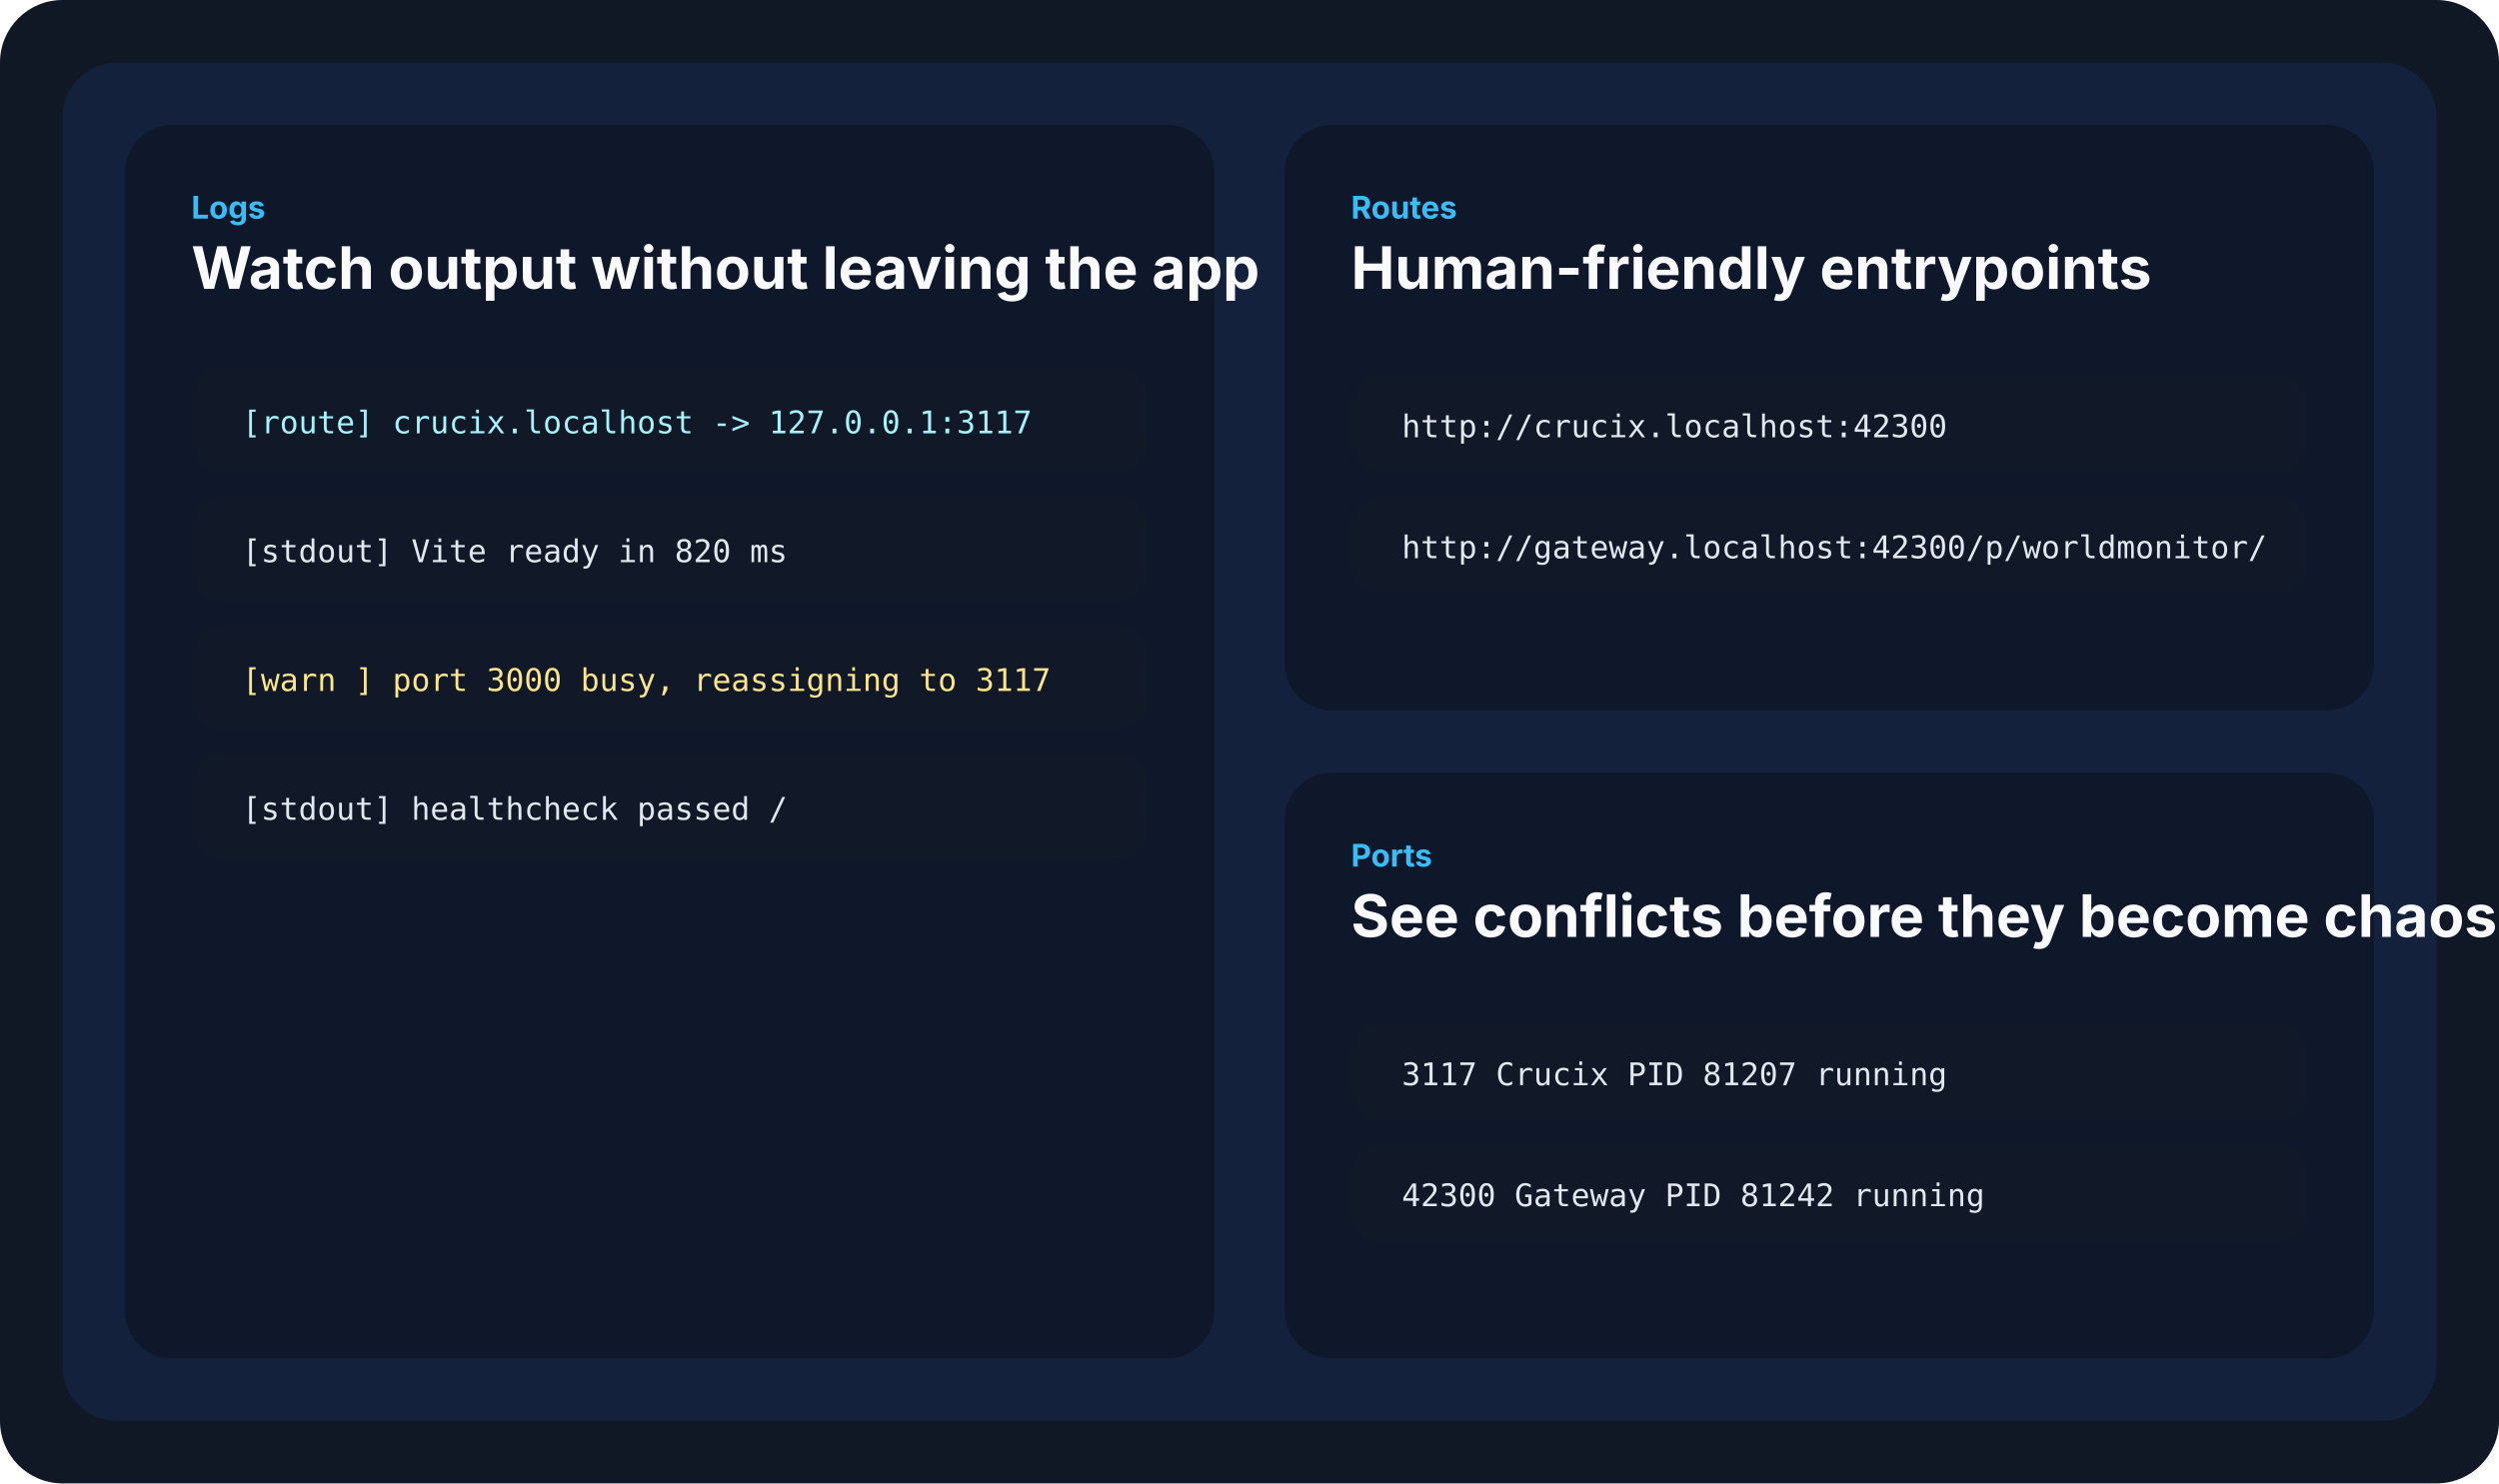
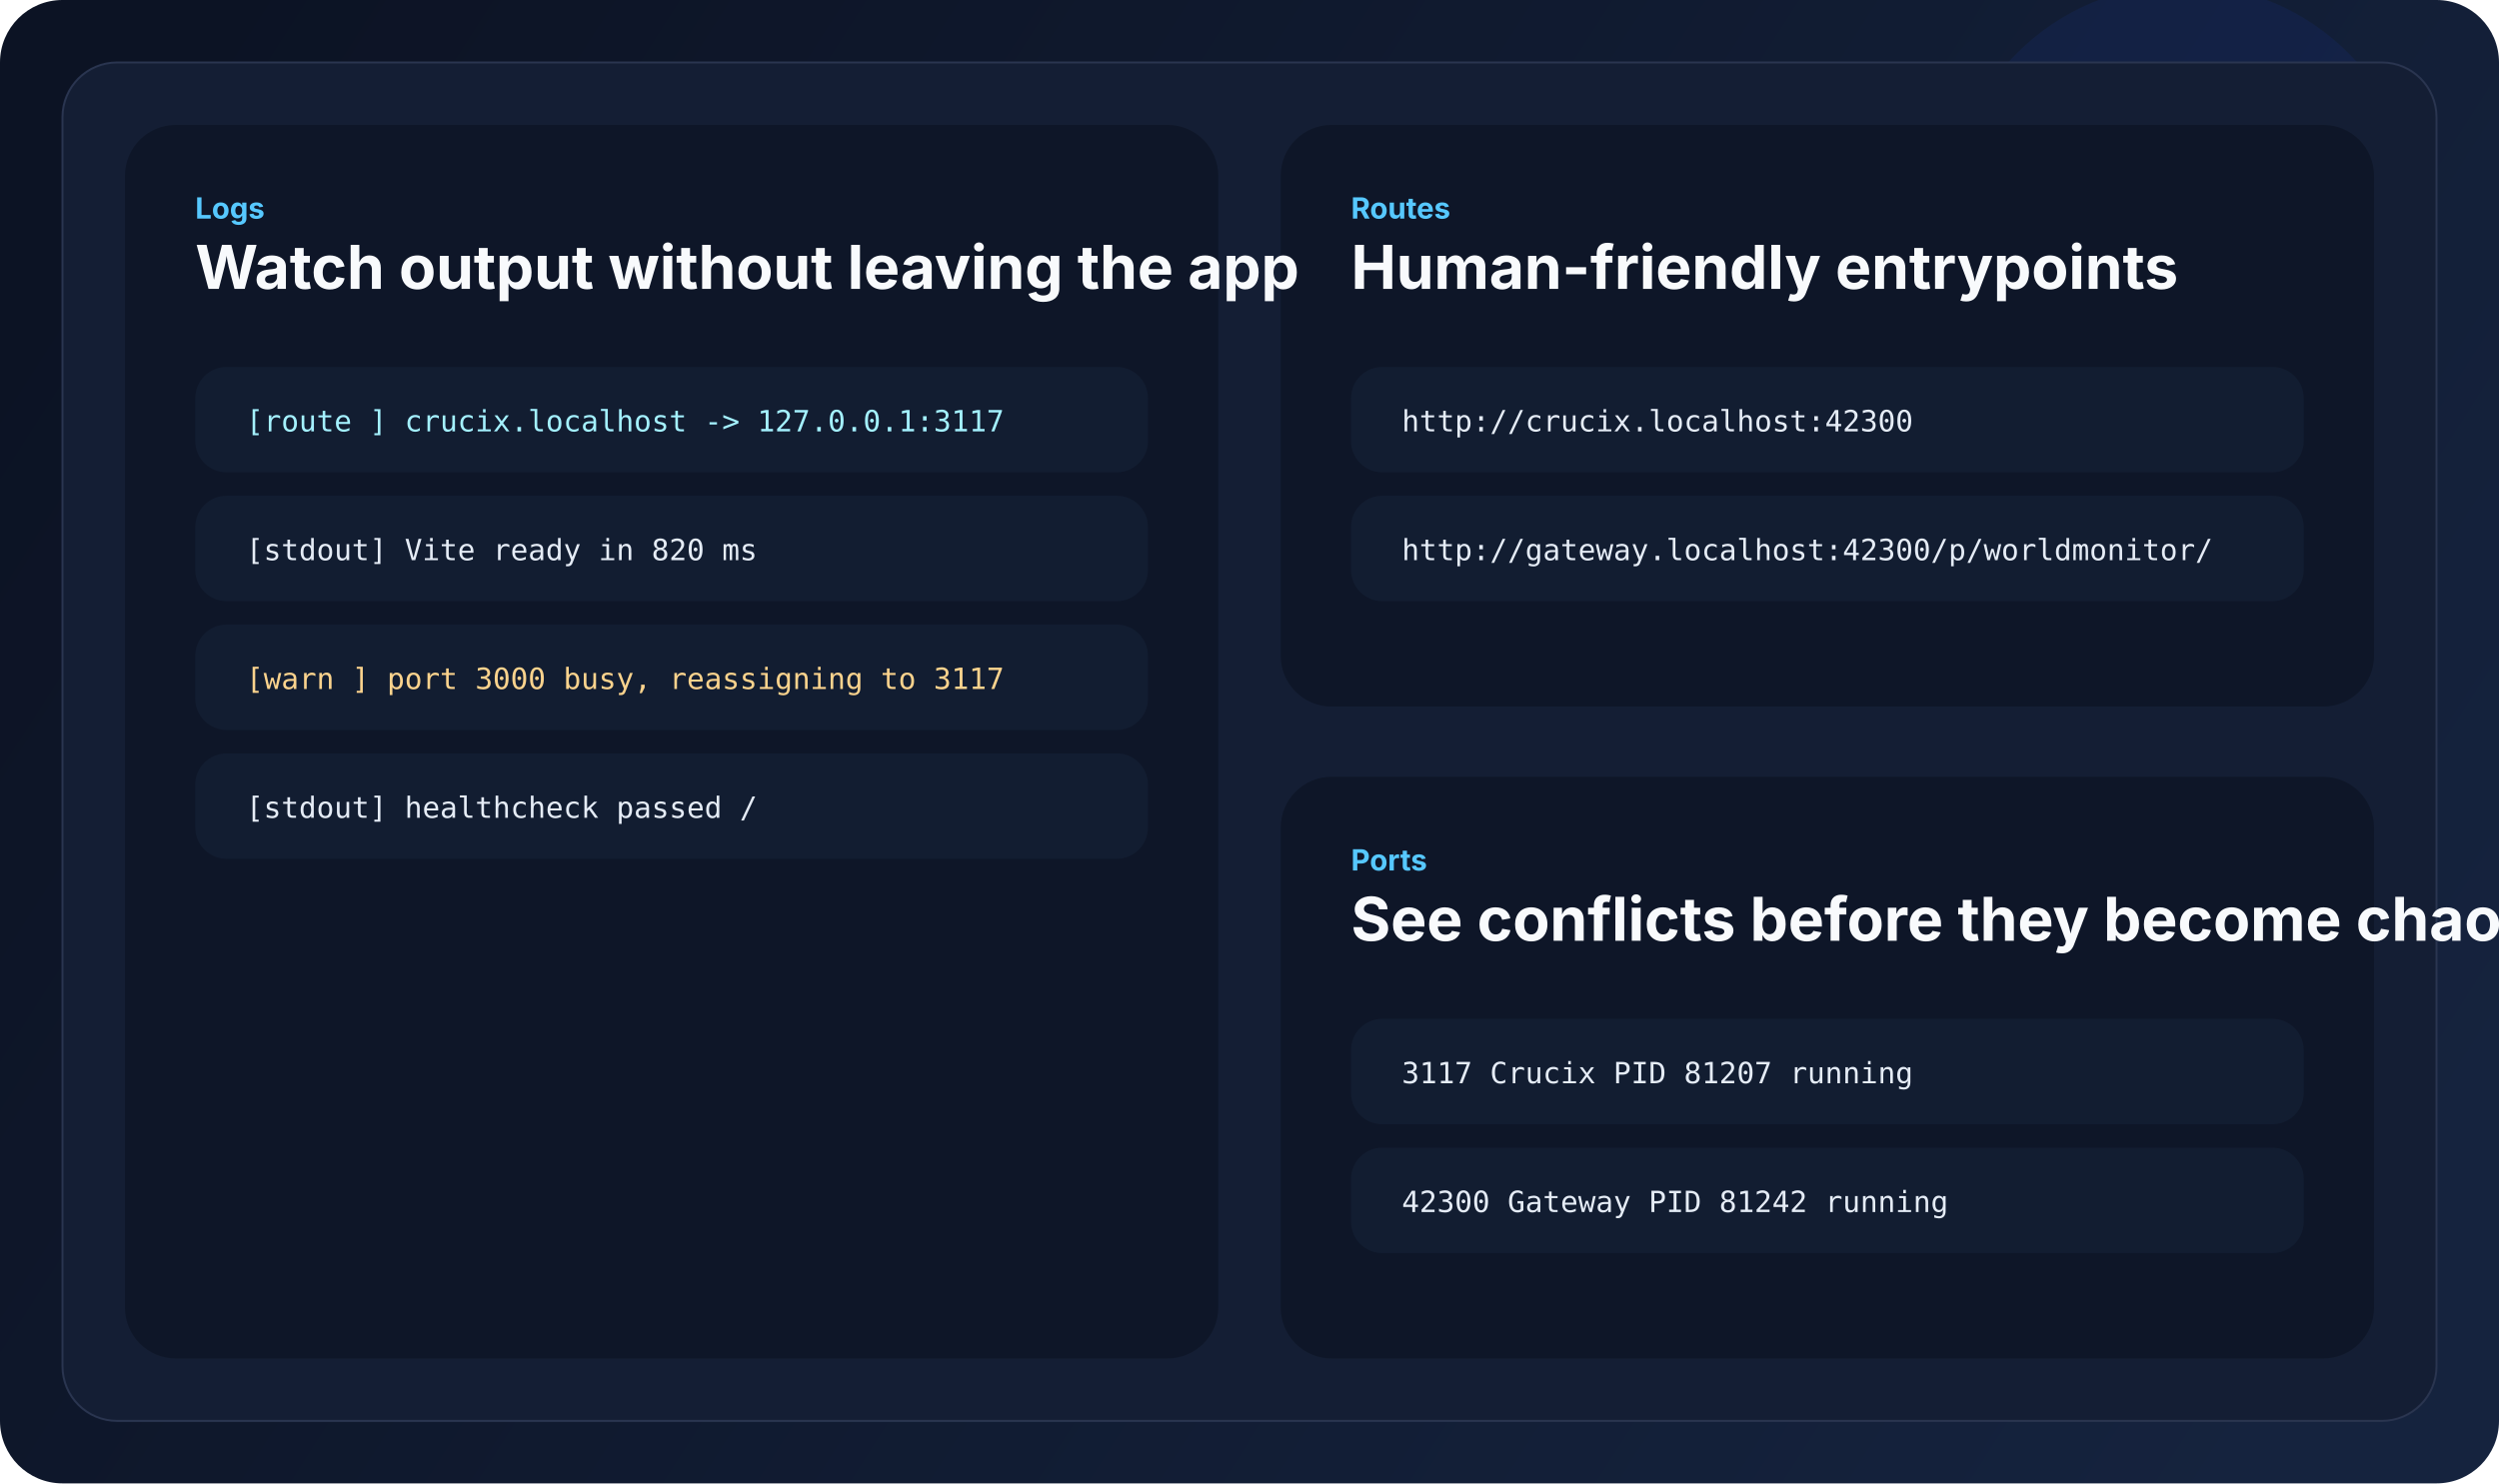
<svg xmlns="http://www.w3.org/2000/svg" width="1280" height="760" viewBox="0 0 1280 760" fill="none">
-   <rect width="1280" height="760" rx="32" fill="#101826" />
-   <rect x="32" y="32" width="1216" height="696" rx="28" fill="#14213D" />
-   <rect x="64" y="64" width="558" height="632" rx="24" fill="#0F172A" />
-   <rect x="658" y="64" width="558" height="300" rx="24" fill="#0F172A" />
-   <rect x="658" y="396" width="558" height="300" rx="24" fill="#0F172A" />
-   <text x="98" y="112" fill="#38BDF8" font-family="Inter, Arial" font-size="16" font-weight="700">Logs</text>
-   <text x="98" y="148" fill="#F8FAFC" font-family="Inter, Arial" font-size="30" font-weight="700">Watch output without leaving the app</text>
-   <rect x="98" y="188" width="490" height="54" rx="16" fill="#111827" />
-   <text x="124" y="222" fill="#A5F3FC" font-family="Menlo, monospace" font-size="16">[route] crucix.localhost -&gt; 127.0.0.1:3117</text>
-   <rect x="98" y="254" width="490" height="54" rx="16" fill="#111827" />
-   <text x="124" y="288" fill="#E2E8F0" font-family="Menlo, monospace" font-size="16">[stdout] Vite ready in 820 ms</text>
-   <rect x="98" y="320" width="490" height="54" rx="16" fill="#111827" />
-   <text x="124" y="354" fill="#FDE68A" font-family="Menlo, monospace" font-size="16">[warn ] port 3000 busy, reassigning to 3117</text>
-   <rect x="98" y="386" width="490" height="54" rx="16" fill="#111827" />
-   <text x="124" y="420" fill="#E2E8F0" font-family="Menlo, monospace" font-size="16">[stdout] healthcheck passed /</text>
-   <text x="692" y="112" fill="#38BDF8" font-family="Inter, Arial" font-size="16" font-weight="700">Routes</text>
-   <text x="692" y="148" fill="#F8FAFC" font-family="Inter, Arial" font-size="30" font-weight="700">Human-friendly entrypoints</text>
-   <rect x="692" y="192" width="490" height="50" rx="16" fill="#111827" />
-   <text x="718" y="224" fill="#E2E8F0" font-family="Menlo, monospace" font-size="16">http://crucix.localhost:42300</text>
-   <rect x="692" y="254" width="490" height="50" rx="16" fill="#111827" />
-   <text x="718" y="286" fill="#E2E8F0" font-family="Menlo, monospace" font-size="16">http://gateway.localhost:42300/p/worldmonitor/</text>
-   <text x="692" y="444" fill="#38BDF8" font-family="Inter, Arial" font-size="16" font-weight="700">Ports</text>
-   <text x="692" y="480" fill="#F8FAFC" font-family="Inter, Arial" font-size="30" font-weight="700">See conflicts before they become chaos</text>
-   <rect x="692" y="524" width="490" height="50" rx="16" fill="#111827" />
-   <text x="718" y="556" fill="#E2E8F0" font-family="Menlo, monospace" font-size="16">3117   Crucix         PID 81207     running</text>
-   <rect x="692" y="586" width="490" height="50" rx="16" fill="#111827" />
-   <text x="718" y="618" fill="#E2E8F0" font-family="Menlo, monospace" font-size="16">42300  Gateway        PID 81242     running</text>
+   <defs>
+     <linearGradient id="obsBg" x1="84" y1="40" x2="1168" y2="734" gradientUnits="userSpaceOnUse">
+       <stop stop-color="#0C1324" />
+       <stop offset="1" stop-color="#15233E" />
+     </linearGradient>
+   </defs>
+   <rect width="1280" height="760" rx="32" fill="url(#obsBg)" />
+   <circle cx="1118" cy="112" r="120" fill="#1E40AF" fill-opacity="0.12" />
+   <rect x="32" y="32" width="1216" height="696" rx="28" fill="#141E34" stroke="#2A3550" />
+   <rect x="64" y="64" width="560" height="632" rx="26" fill="#0E1628" />
+   <rect x="656" y="64" width="560" height="298" rx="26" fill="#0E1628" />
+   <rect x="656" y="398" width="560" height="298" rx="26" fill="#0E1628" />
+   <text x="100" y="112" fill="#56C8FF" font-family="Inter, Arial, sans-serif" font-size="15" font-weight="700">Logs</text>
+   <text x="100" y="148" fill="#F8FAFC" font-family="Inter, Arial, sans-serif" font-size="31" font-weight="700">Watch output without leaving the app</text>
+   <rect x="100" y="188" width="488" height="54" rx="16" fill="#121D31" />
+   <text x="126" y="221" fill="#A4F1FF" font-family="Menlo, monospace" font-size="15">[route ] crucix.localhost -&gt; 127.0.0.1:3117</text>
+   <rect x="100" y="254" width="488" height="54" rx="16" fill="#121D31" />
+   <text x="126" y="287" fill="#E5ECF6" font-family="Menlo, monospace" font-size="15">[stdout] Vite ready in 820 ms</text>
+   <rect x="100" y="320" width="488" height="54" rx="16" fill="#121D31" />
+   <text x="126" y="353" fill="#FBD38D" font-family="Menlo, monospace" font-size="15">[warn  ] port 3000 busy, reassigning to 3117</text>
+   <rect x="100" y="386" width="488" height="54" rx="16" fill="#121D31" />
+   <text x="126" y="419" fill="#E5ECF6" font-family="Menlo, monospace" font-size="15">[stdout] healthcheck passed /</text>
+   <text x="692" y="112" fill="#56C8FF" font-family="Inter, Arial, sans-serif" font-size="15" font-weight="700">Routes</text>
+   <text x="692" y="148" fill="#F8FAFC" font-family="Inter, Arial, sans-serif" font-size="31" font-weight="700">Human-friendly entrypoints</text>
+   <rect x="692" y="188" width="488" height="54" rx="16" fill="#121D31" />
+   <text x="718" y="221" fill="#E5ECF6" font-family="Menlo, monospace" font-size="15">http://crucix.localhost:42300</text>
+   <rect x="692" y="254" width="488" height="54" rx="16" fill="#121D31" />
+   <text x="718" y="287" fill="#E5ECF6" font-family="Menlo, monospace" font-size="15">http://gateway.localhost:42300/p/worldmonitor/</text>
+   <text x="692" y="446" fill="#56C8FF" font-family="Inter, Arial, sans-serif" font-size="15" font-weight="700">Ports</text>
+   <text x="692" y="482" fill="#F8FAFC" font-family="Inter, Arial, sans-serif" font-size="31" font-weight="700">See conflicts before they become chaos</text>
+   <rect x="692" y="522" width="488" height="54" rx="16" fill="#121D31" />
+   <text x="718" y="555" fill="#E5ECF6" font-family="Menlo, monospace" font-size="15">3117   Crucix      PID 81207      running</text>
+   <rect x="692" y="588" width="488" height="54" rx="16" fill="#121D31" />
+   <text x="718" y="621" fill="#E5ECF6" font-family="Menlo, monospace" font-size="15">42300  Gateway     PID 81242      running</text>
</svg>
